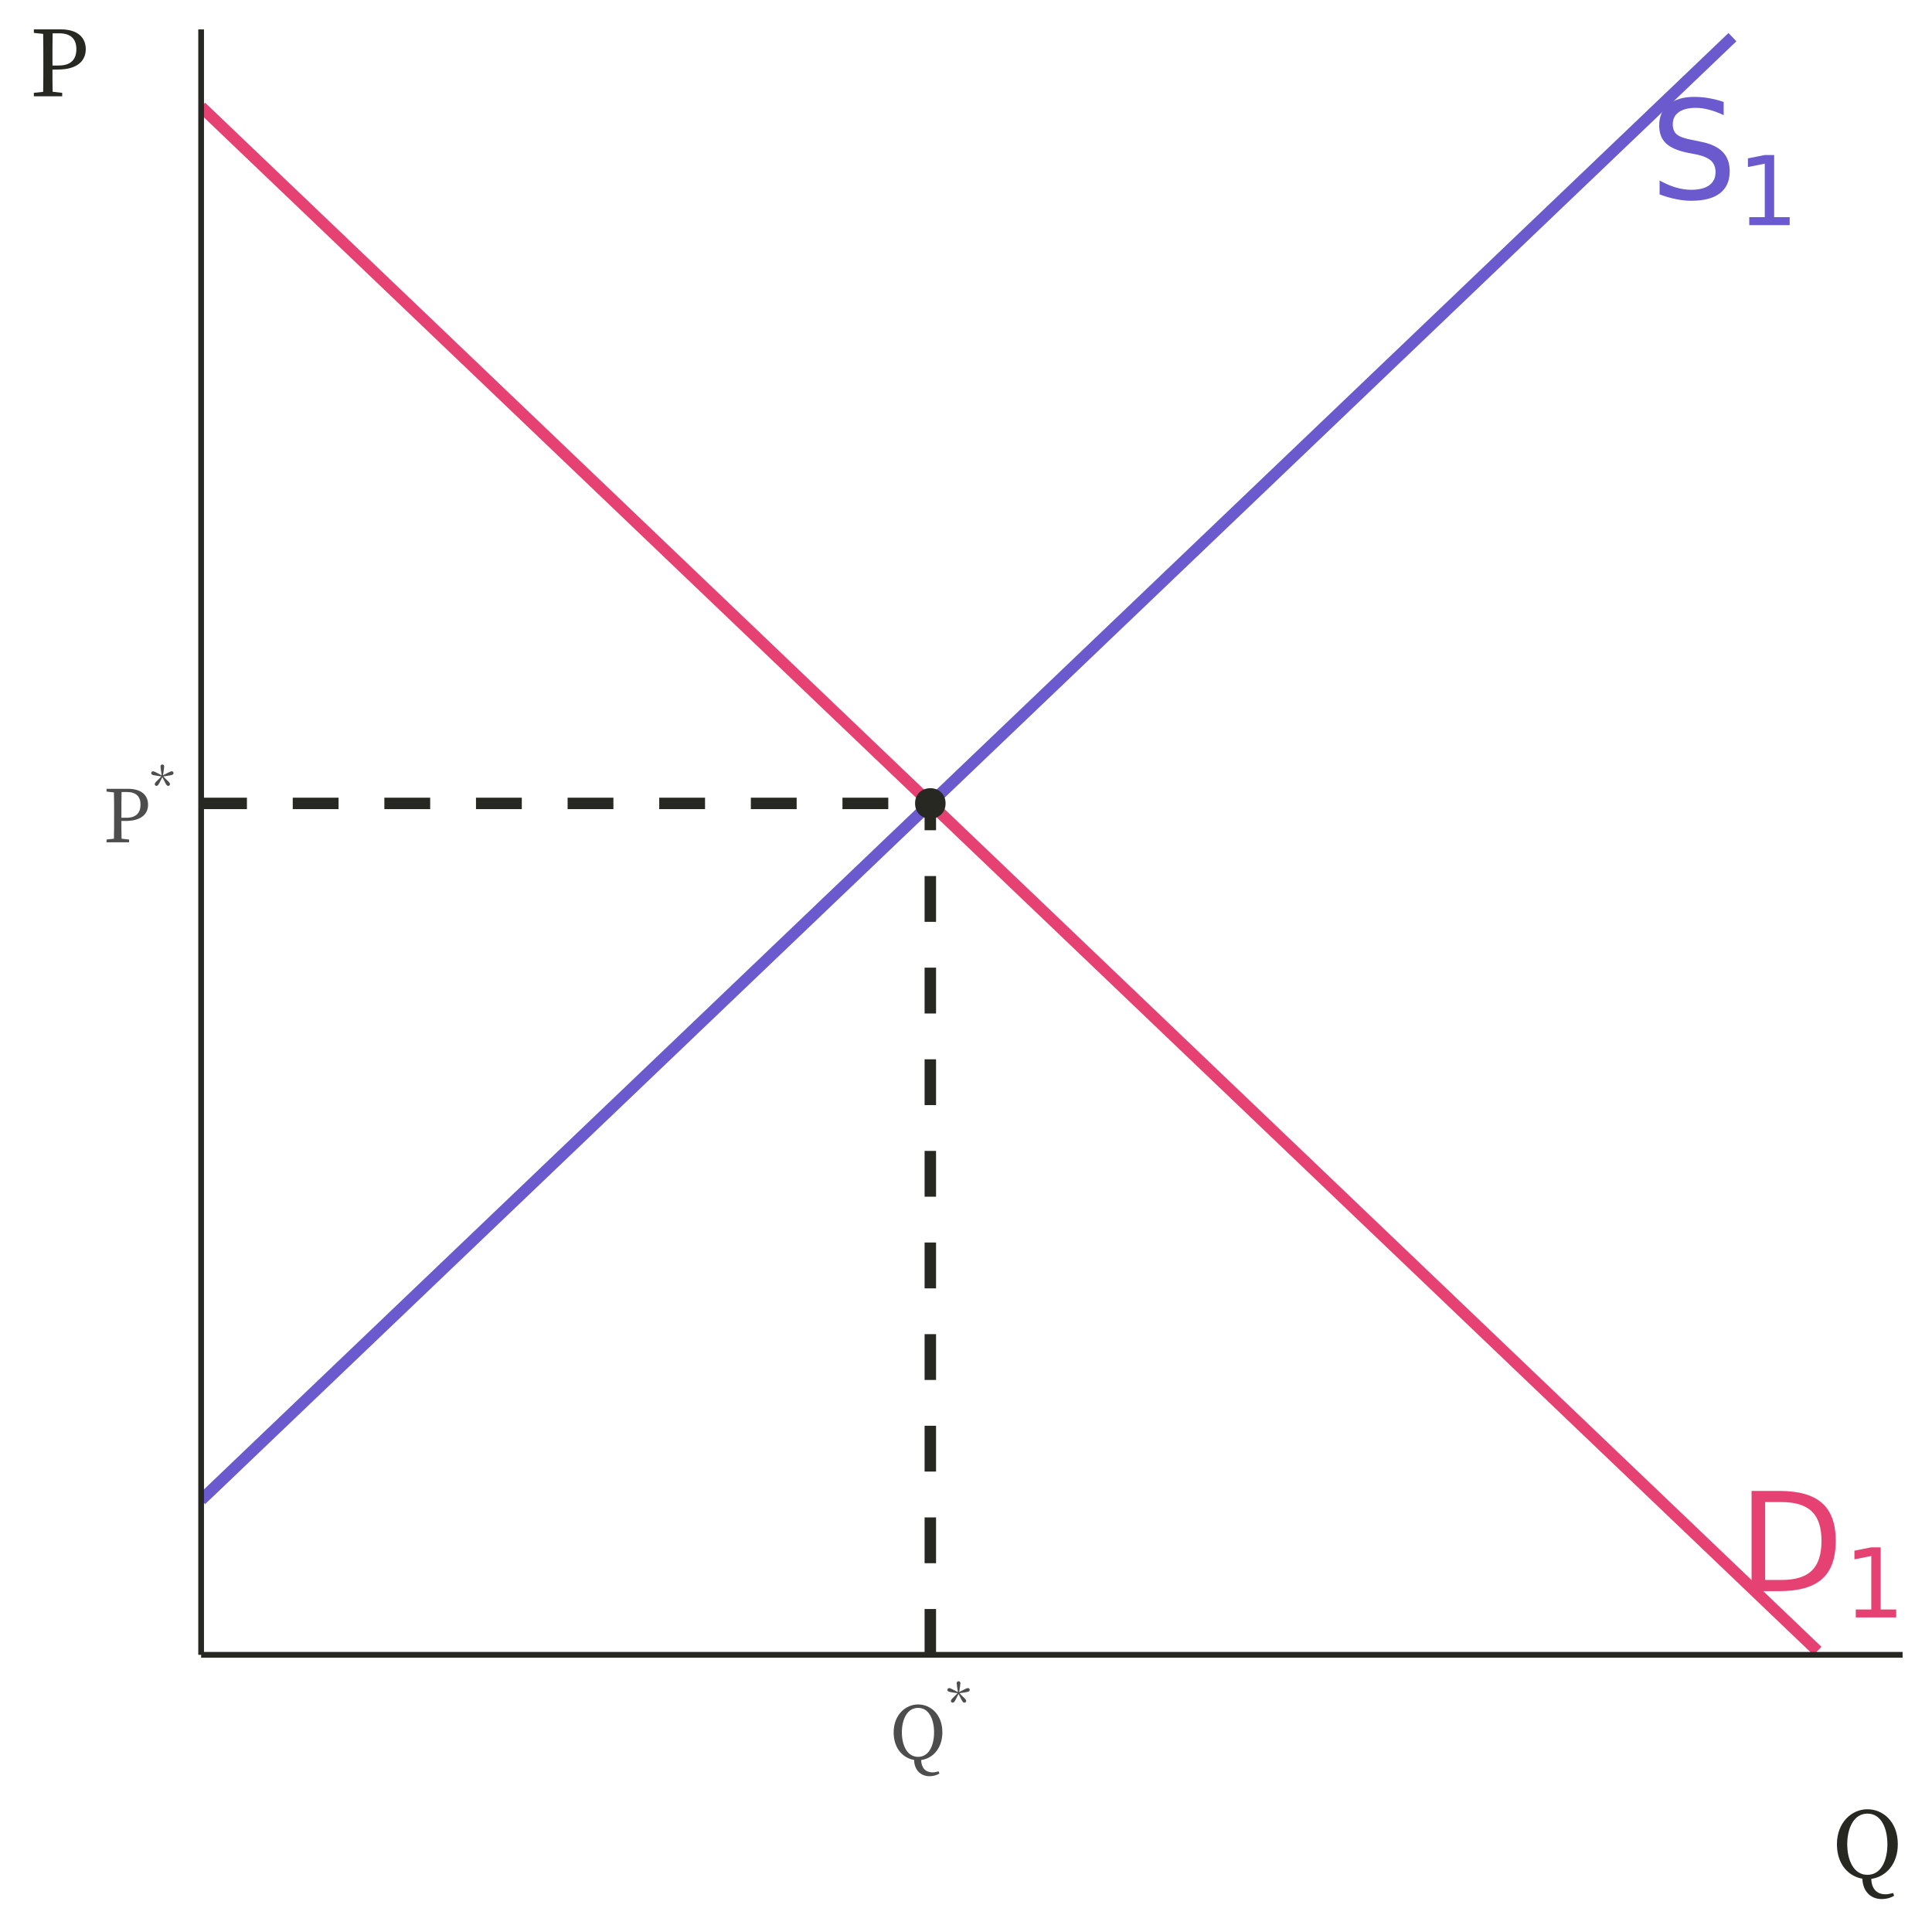
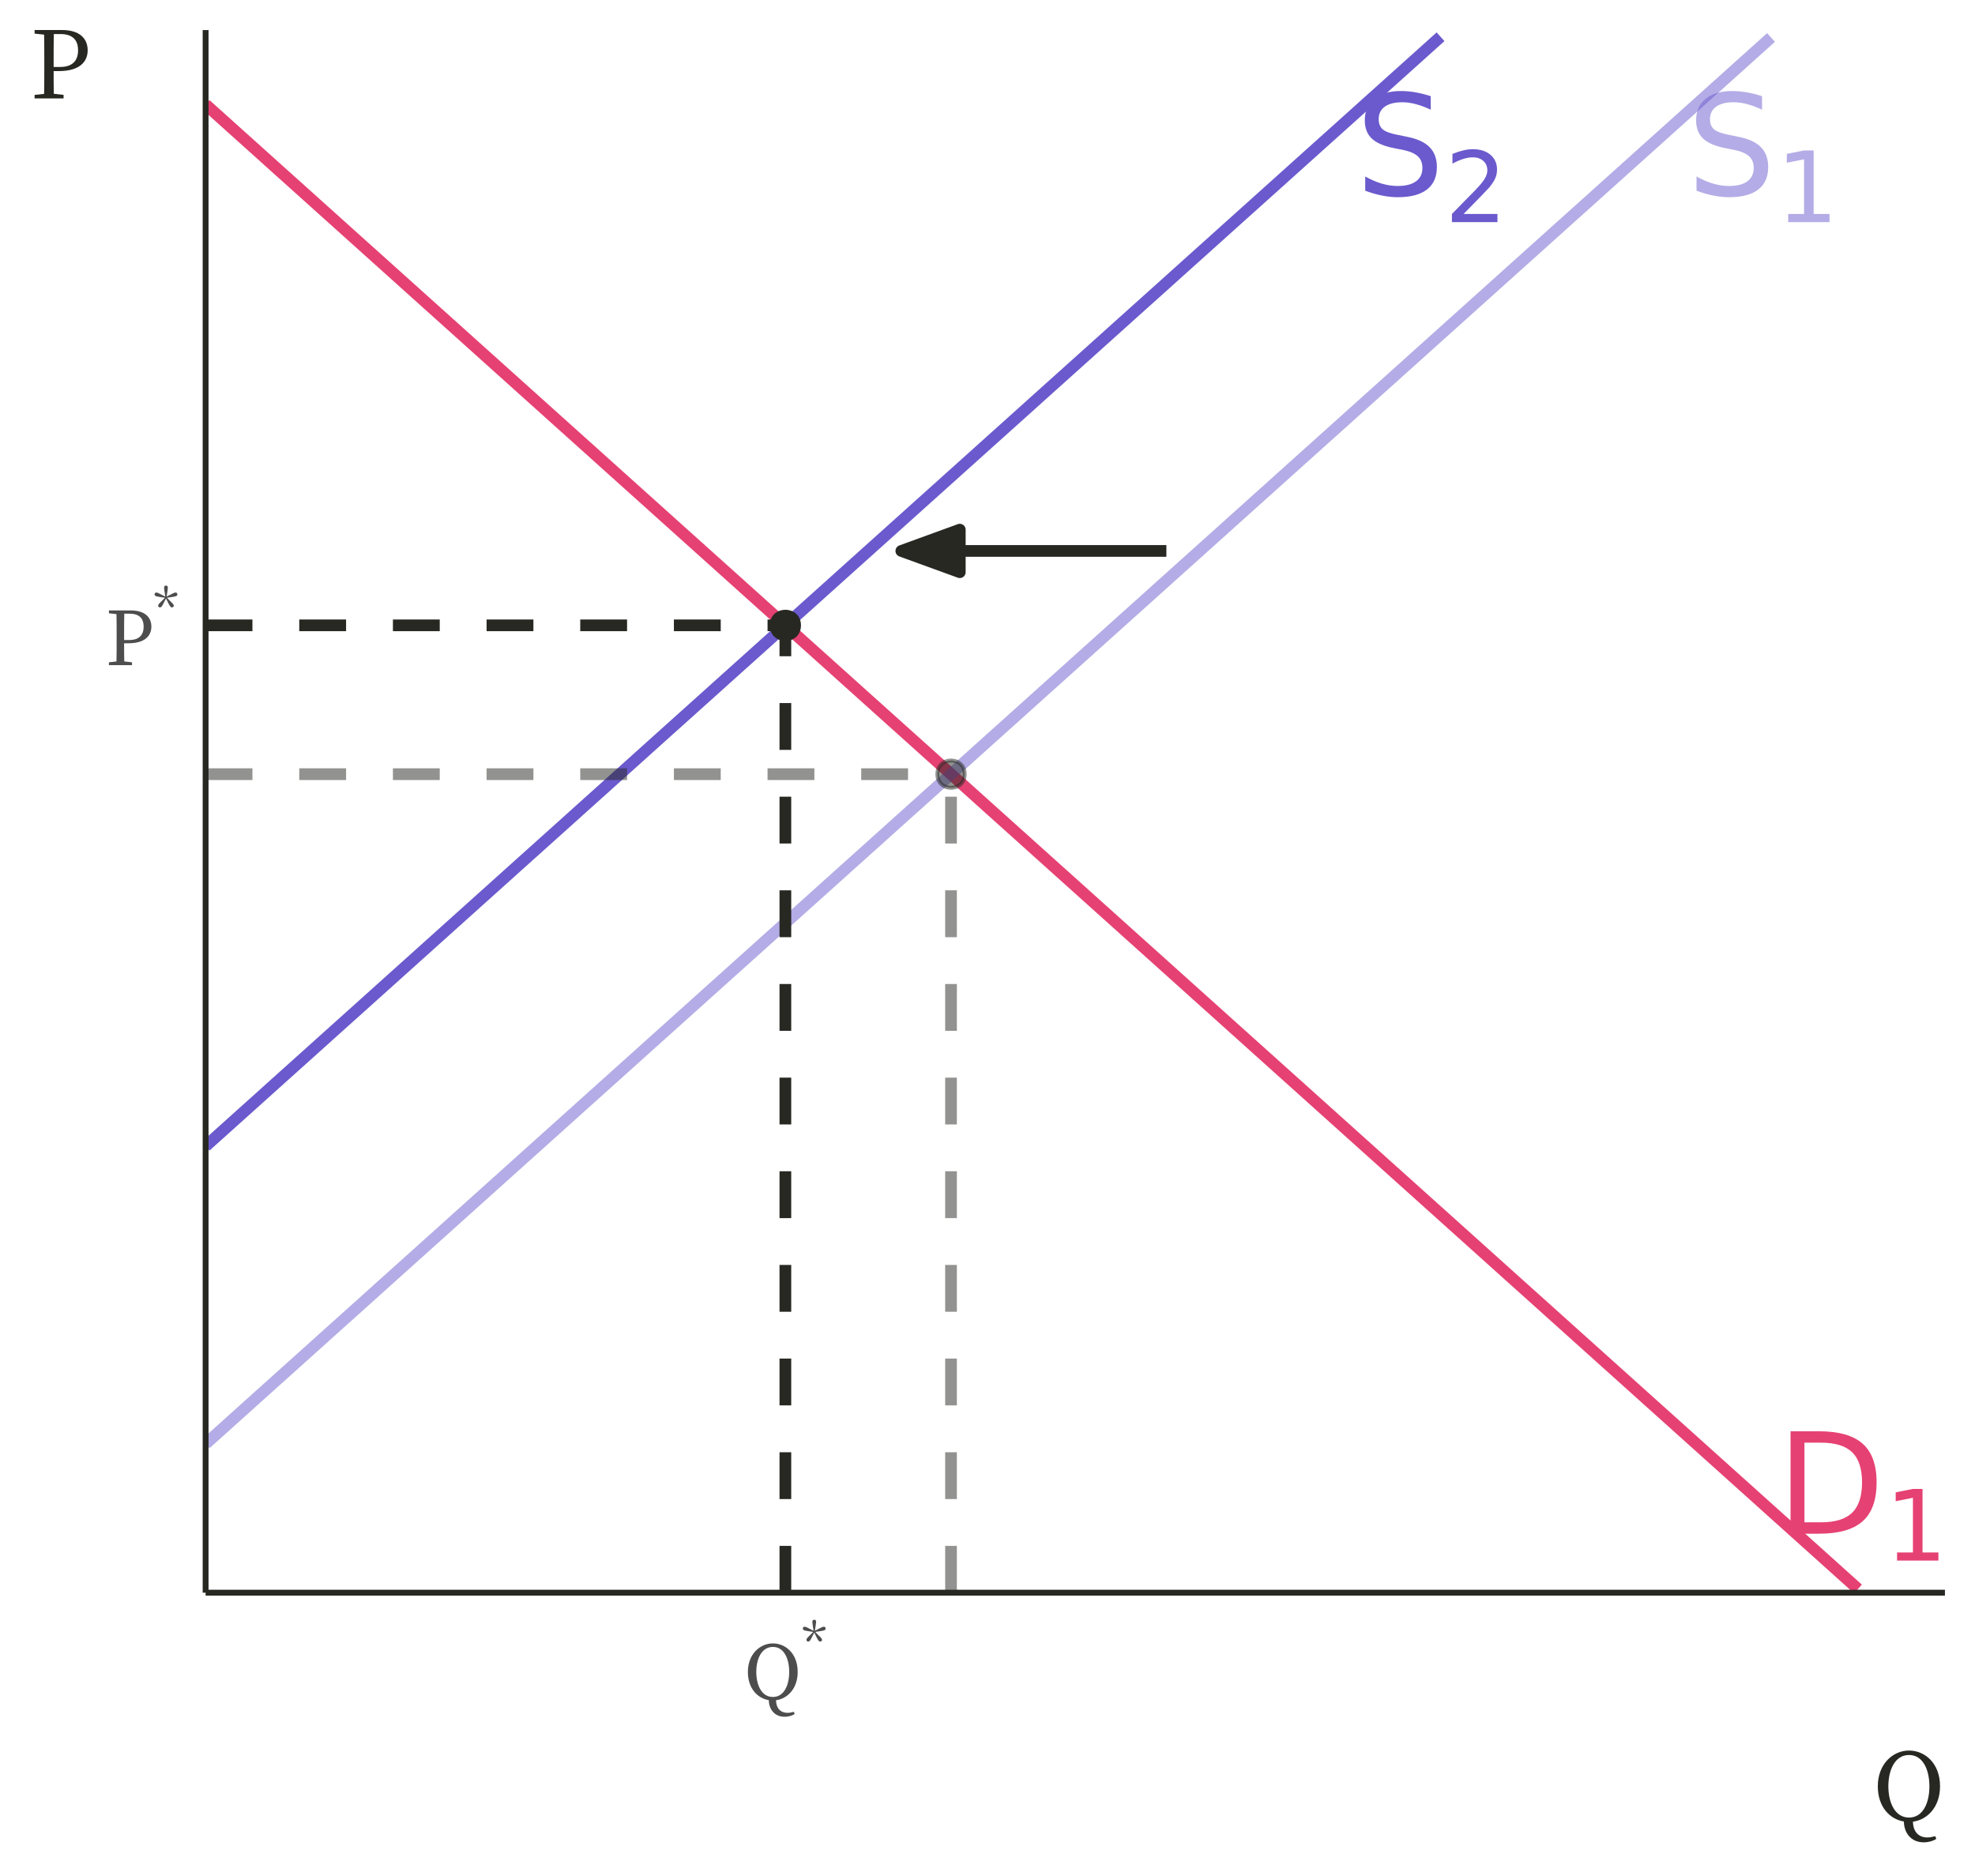
- <svg xmlns="http://www.w3.org/2000/svg" xmlns:xlink="http://www.w3.org/1999/xlink" width="360pt" height="360pt" viewBox="0 0 360 360" version="1.1">
+ <svg xmlns="http://www.w3.org/2000/svg" xmlns:xlink="http://www.w3.org/1999/xlink" width="360pt" height="342pt" viewBox="0 0 360 342" version="1.1">
  <defs>
    <g>
      <symbol overflow="visible" id="glyph0-0">
        <path style="stroke:none;" d="M 1.281 4.531 L 1.281 -18.062 L 14.078 -18.062 L 14.078 4.531 Z M 2.719 3.094 L 12.656 3.094 L 12.656 -16.625 L 2.719 -16.625 Z M 2.719 3.094 " />
      </symbol>
      <symbol overflow="visible" id="glyph0-1">
        <path style="stroke:none;" d="M 5.047 -16.594 L 5.047 -2.078 L 8.094 -2.078 C 10.664 -2.078 12.551 -2.66 13.75 -3.828 C 14.945 -4.992 15.547 -6.836 15.547 -9.359 C 15.547 -11.859 14.945 -13.688 13.75 -14.844 C 12.551 -16.008 10.664 -16.594 8.094 -16.594 Z M 2.516 -18.672 L 7.703 -18.672 C 11.316 -18.672 13.969 -17.914 15.656 -16.406 C 17.352 -14.906 18.203 -12.555 18.203 -9.359 C 18.203 -6.141 17.352 -3.773 15.656 -2.266 C 13.957 -0.754 11.305 0 7.703 0 L 2.516 0 Z M 2.516 -18.672 " />
      </symbol>
      <symbol overflow="visible" id="glyph0-2">
        <path style="stroke:none;" d="M 13.703 -18.062 L 13.703 -15.594 C 12.742 -16.051 11.836 -16.391 10.984 -16.609 C 10.141 -16.836 9.32 -16.953 8.531 -16.953 C 7.156 -16.953 6.094 -16.688 5.344 -16.156 C 4.594 -15.625 4.219 -14.863 4.219 -13.875 C 4.219 -13.051 4.469 -12.426 4.969 -12 C 5.469 -11.582 6.41 -11.242 7.797 -10.984 L 9.312 -10.672 C 11.195 -10.316 12.586 -9.688 13.484 -8.781 C 14.379 -7.875 14.828 -6.664 14.828 -5.156 C 14.828 -3.344 14.219 -1.969 13 -1.031 C 11.789 -0.102 10.016 0.359 7.672 0.359 C 6.797 0.359 5.859 0.258 4.859 0.062 C 3.859 -0.133 2.828 -0.43 1.766 -0.828 L 1.766 -3.422 C 2.785 -2.848 3.785 -2.414 4.766 -2.125 C 5.754 -1.832 6.723 -1.688 7.672 -1.688 C 9.117 -1.688 10.234 -1.969 11.016 -2.531 C 11.797 -3.102 12.188 -3.914 12.188 -4.969 C 12.188 -5.883 11.906 -6.598 11.344 -7.109 C 10.781 -7.629 9.859 -8.02 8.578 -8.281 L 7.047 -8.578 C 5.16 -8.953 3.797 -9.539 2.953 -10.344 C 2.109 -11.145 1.688 -12.258 1.688 -13.688 C 1.688 -15.332 2.266 -16.629 3.422 -17.578 C 4.586 -18.523 6.191 -19 8.234 -19 C 9.109 -19 10 -18.922 10.906 -18.766 C 11.82 -18.609 12.754 -18.375 13.703 -18.062 Z M 13.703 -18.062 " />
      </symbol>
      <symbol overflow="visible" id="glyph1-0">
        <path style="stroke:none;" d="M 0.891 3.172 L 0.891 -12.641 L 9.859 -12.641 L 9.859 3.172 Z M 1.906 2.172 L 8.859 2.172 L 8.859 -11.625 L 1.906 -11.625 Z M 1.906 2.172 " />
      </symbol>
      <symbol overflow="visible" id="glyph1-1">
        <path style="stroke:none;" d="M 2.219 -1.484 L 5.109 -1.484 L 5.109 -11.453 L 1.969 -10.828 L 1.969 -12.438 L 5.094 -13.062 L 6.859 -13.062 L 6.859 -1.484 L 9.75 -1.484 L 9.75 0 L 2.219 0 Z M 2.219 -1.484 " />
+       </symbol>
+       <symbol overflow="visible" id="glyph1-2">
+         <path style="stroke:none;" d="M 3.438 -1.484 L 9.609 -1.484 L 9.609 0 L 1.312 0 L 1.312 -1.484 C 1.977 -2.18 2.891 -3.113 4.047 -4.281 C 5.211 -5.445 5.941 -6.203 6.234 -6.547 C 6.805 -7.18 7.203 -7.719 7.422 -8.156 C 7.648 -8.602 7.766 -9.035 7.766 -9.453 C 7.766 -10.148 7.52 -10.719 7.031 -11.156 C 6.539 -11.594 5.906 -11.812 5.125 -11.812 C 4.57 -11.812 3.988 -11.711 3.375 -11.516 C 2.758 -11.328 2.102 -11.039 1.406 -10.656 L 1.406 -12.438 C 2.113 -12.719 2.773 -12.93 3.391 -13.078 C 4.016 -13.223 4.582 -13.297 5.094 -13.297 C 6.445 -13.297 7.523 -12.957 8.328 -12.281 C 9.129 -11.602 9.531 -10.703 9.531 -9.578 C 9.531 -9.035 9.43 -8.523 9.234 -8.047 C 9.035 -7.566 8.672 -7 8.141 -6.344 C 7.992 -6.176 7.531 -5.688 6.75 -4.875 C 5.969 -4.07 4.863 -2.941 3.438 -1.484 Z M 3.438 -1.484 " />
      </symbol>
      <symbol overflow="visible" id="glyph2-0">
        <path style="stroke:none;" d="M 1.359 1.625 L 12.234 1.625 L 12.234 -11.969 L 1.359 -11.969 Z M 6.797 -5.719 L 2.469 -11.281 L 11.125 -11.281 Z M 7.234 -5.172 L 11.547 -10.719 L 11.547 0.391 Z M 2.469 0.953 L 6.797 -4.609 L 11.125 0.953 Z M 2.031 -10.719 L 6.359 -5.172 L 2.031 0.391 Z M 2.031 -10.719 " />
      </symbol>
      <symbol overflow="visible" id="glyph2-1">
        <path style="stroke:none;" d="M 4.422 -9.375 C 6.203 -9.375 7 -8.516 7 -7.016 C 7 -5.578 6.25 -4.578 4.391 -4.578 L 3.438 -4.578 L 3.438 -5.344 C 3.438 -6.703 3.438 -8.062 3.469 -9.375 Z M 4.234 -3.984 C 7.234 -3.984 8.406 -5.359 8.406 -7.016 C 8.406 -8.781 7.156 -9.969 4.656 -9.969 L 0.672 -9.969 L 0.672 -9.453 L 2.047 -9.297 C 2.078 -8 2.078 -6.672 2.078 -5.344 L 2.078 -4.609 C 2.078 -3.281 2.078 -1.969 2.047 -0.672 L 0.672 -0.516 L 0.672 0 L 4.875 0 L 4.875 -0.516 L 3.469 -0.672 C 3.438 -1.812 3.438 -2.875 3.438 -3.984 Z M 4.234 -3.984 " />
      </symbol>
      <symbol overflow="visible" id="glyph2-2">
        <path style="stroke:none;" d="M 2.25 -4.984 C 2.25 -7.328 3.188 -9.547 5.281 -9.547 C 7.344 -9.547 8.25 -7.328 8.25 -4.984 C 8.25 -2.641 7.344 -0.422 5.281 -0.422 C 3.188 -0.422 2.25 -2.641 2.25 -4.984 Z M 9.094 2.281 C 8.625 2.406 8.281 2.469 7.953 2.469 C 6.672 2.469 5.875 1.641 5.844 0.172 C 7.969 -0.109 9.797 -1.984 9.797 -4.984 C 9.797 -8.344 7.578 -10.188 5.281 -10.188 C 2.938 -10.188 0.719 -8.25 0.719 -4.984 C 0.719 -1.969 2.469 -0.188 4.531 0.156 C 4.547 1.781 5.547 3.188 7.422 3.188 C 8.031 3.188 8.734 3.016 9.25 2.688 Z M 9.094 2.281 " />
      </symbol>
      <symbol overflow="visible" id="glyph3-0">
        <path style="stroke:none;" d="M 0.953 1.141 L 8.562 1.141 L 8.562 -8.375 L 0.953 -8.375 Z M 4.75 -4 L 1.734 -7.891 L 7.781 -7.891 Z M 5.062 -3.609 L 8.094 -7.5 L 8.094 0.281 Z M 1.734 0.672 L 4.75 -3.219 L 7.781 0.672 Z M 1.422 -7.5 L 4.453 -3.609 L 1.422 0.281 Z M 1.422 -7.5 " />
      </symbol>
      <symbol overflow="visible" id="glyph3-1">
        <path style="stroke:none;" d="M 2.297 -7.797 C 2.109 -7.797 1.953 -7.688 1.953 -7.438 C 1.953 -7.234 2.016 -6.797 2.094 -6.328 L 2.172 -5.781 L 1.688 -6.031 C 1.156 -6.297 0.781 -6.531 0.547 -6.531 C 0.344 -6.531 0.219 -6.359 0.219 -6.172 C 0.219 -5.828 0.688 -5.797 1.562 -5.656 L 2.109 -5.578 L 1.719 -5.172 C 1.234 -4.688 0.875 -4.406 0.875 -4.125 C 0.875 -3.938 1.031 -3.812 1.203 -3.812 C 1.516 -3.812 1.688 -4.25 2.047 -4.953 L 2.297 -5.438 L 2.547 -4.953 C 2.906 -4.234 3.078 -3.812 3.391 -3.812 C 3.562 -3.812 3.719 -3.938 3.719 -4.125 C 3.719 -4.406 3.359 -4.688 2.859 -5.172 L 2.484 -5.578 L 3.031 -5.656 C 3.906 -5.797 4.375 -5.812 4.375 -6.188 C 4.375 -6.375 4.25 -6.531 4.047 -6.531 C 3.828 -6.531 3.422 -6.297 2.891 -6.031 L 2.406 -5.797 L 2.5 -6.328 C 2.562 -6.797 2.641 -7.234 2.641 -7.438 C 2.641 -7.688 2.484 -7.797 2.297 -7.797 Z M 2.297 -7.797 " />
      </symbol>
      <symbol overflow="visible" id="glyph4-0">
        <path style="stroke:none;" d="M 1.703 2.047 L 15.297 2.047 L 15.297 -14.953 L 1.703 -14.953 Z M 8.5 -7.156 L 3.094 -14.109 L 13.906 -14.109 Z M 9.047 -6.453 L 14.453 -13.406 L 14.453 0.5 Z M 3.094 1.188 L 8.5 -5.766 L 13.906 1.188 Z M 2.547 -13.406 L 7.953 -6.453 L 2.547 0.5 Z M 2.547 -13.406 " />
      </symbol>
      <symbol overflow="visible" id="glyph4-1">
        <path style="stroke:none;" d="M 2.828 -6.234 C 2.828 -9.156 4 -11.938 6.594 -11.938 C 9.188 -11.938 10.312 -9.156 10.312 -6.234 C 10.312 -3.297 9.188 -0.531 6.594 -0.531 C 4 -0.531 2.828 -3.297 2.828 -6.234 Z M 11.375 2.859 C 10.797 3.016 10.359 3.094 9.938 3.094 C 8.344 3.094 7.344 2.062 7.312 0.219 C 9.969 -0.141 12.25 -2.484 12.25 -6.234 C 12.25 -10.438 9.484 -12.75 6.594 -12.75 C 3.672 -12.75 0.906 -10.312 0.906 -6.234 C 0.906 -2.469 3.094 -0.234 5.656 0.188 C 5.688 2.234 6.938 3.984 9.281 3.984 C 10.047 3.984 10.906 3.781 11.562 3.359 Z M 11.375 2.859 " />
      </symbol>
      <symbol overflow="visible" id="glyph4-2">
        <path style="stroke:none;" d="M 5.531 -11.734 C 7.75 -11.734 8.75 -10.656 8.75 -8.766 C 8.75 -6.969 7.812 -5.734 5.484 -5.734 L 4.297 -5.734 L 4.297 -6.688 C 4.297 -8.375 4.297 -10.078 4.328 -11.734 Z M 5.281 -4.984 C 9.047 -4.984 10.5 -6.703 10.5 -8.766 C 10.5 -10.984 8.953 -12.469 5.828 -12.469 L 0.828 -12.469 L 0.828 -11.812 L 2.562 -11.625 C 2.594 -10 2.594 -8.344 2.594 -6.688 L 2.594 -5.766 C 2.594 -4.094 2.594 -2.469 2.562 -0.828 L 0.828 -0.641 L 0.828 0 L 6.109 0 L 6.109 -0.641 L 4.328 -0.844 C 4.297 -2.266 4.297 -3.609 4.297 -4.984 Z M 5.281 -4.984 " />
      </symbol>
    </g>
    <clipPath id="clip1">
-       <path d="M 37.477 18 L 340 18 L 340 308.352 L 37.477 308.352 Z M 37.477 18 " />
+       <path d="M 37.477 17 L 340 17 L 340 290.352 L 37.477 290.352 Z M 37.477 17 " />
    </clipPath>
    <clipPath id="clip2">
-       <path d="M 37.477 5.48 L 324 5.48 L 324 281 L 37.477 281 Z M 37.477 5.48 " />
+       <path d="M 37.477 5.48 L 264 5.48 L 264 211 L 37.477 211 Z M 37.477 5.48 " />
    </clipPath>
    <clipPath id="clip3">
-       <path d="M 37.477 148 L 175 148 L 175 151 L 37.477 151 Z M 37.477 148 " />
+       <path d="M 37.477 5.48 L 324 5.48 L 324 265 L 37.477 265 Z M 37.477 5.48 " />
    </clipPath>
    <clipPath id="clip4">
-       <path d="M 172 148 L 175 148 L 175 308.352 L 172 308.352 Z M 172 148 " />
+       <path d="M 37.477 140 L 175 140 L 175 143 L 37.477 143 Z M 37.477 140 " />
+     </clipPath>
+     <clipPath id="clip5">
+       <path d="M 37.477 112 L 145 112 L 145 116 L 37.477 116 Z M 37.477 112 " />
+     </clipPath>
+     <clipPath id="clip6">
+       <path d="M 172 140 L 175 140 L 175 290.352 L 172 290.352 Z M 172 140 " />
+     </clipPath>
+     <clipPath id="clip7">
+       <path d="M 142 112 L 145 112 L 145 290.352 L 142 290.352 Z M 142 112 " />
    </clipPath>
  </defs>
-   <g id="surface33699">
-     <rect x="0" y="0" width="360" height="360" style="fill:rgb(100%,100%,100%);fill-opacity:1;stroke:none;" />
+   <g id="surface12119">
+     <rect x="0" y="0" width="360" height="342" style="fill:rgb(100%,100%,100%);fill-opacity:1;stroke:none;" />
    <g clip-path="url(#clip1)" clip-rule="nonzero">
-       <path style="fill:none;stroke-width:2.134;stroke-linecap:butt;stroke-linejoin:round;stroke:rgb(90.196%,25.49%,45.098%);stroke-opacity:1;stroke-miterlimit:10;" d="M 37.477 19.902 L 40.648 22.93 L 43.816 25.961 L 46.988 28.988 L 50.156 32.016 L 53.328 35.047 L 56.5 38.074 L 59.668 41.102 L 62.84 44.133 L 66.012 47.16 L 69.18 50.188 L 72.352 53.219 L 75.523 56.246 L 78.691 59.273 L 81.863 62.305 L 85.031 65.332 L 88.203 68.359 L 91.375 71.391 L 94.543 74.418 L 97.715 77.445 L 100.887 80.477 L 104.055 83.504 L 107.227 86.535 L 110.398 89.562 L 113.566 92.59 L 116.738 95.621 L 119.906 98.648 L 123.078 101.676 L 126.25 104.707 L 129.418 107.734 L 132.59 110.762 L 135.762 113.793 L 138.93 116.82 L 142.102 119.848 L 145.27 122.879 L 151.613 128.934 L 154.781 131.965 L 161.125 138.02 L 164.293 141.051 L 170.637 147.105 L 173.805 150.137 L 176.977 153.164 L 180.145 156.195 L 186.488 162.25 L 189.656 165.281 L 196 171.336 L 199.168 174.367 L 202.34 177.395 L 205.508 180.422 L 208.68 183.453 L 211.852 186.48 L 215.02 189.508 L 218.191 192.539 L 221.363 195.566 L 224.531 198.594 L 227.703 201.625 L 230.875 204.652 L 234.043 207.68 L 237.215 210.711 L 240.383 213.738 L 243.555 216.766 L 246.727 219.797 L 249.895 222.824 L 253.066 225.855 L 256.238 228.883 L 259.406 231.91 L 262.578 234.941 L 265.75 237.969 L 268.918 240.996 L 272.09 244.027 L 275.258 247.055 L 278.43 250.082 L 281.602 253.113 L 284.77 256.141 L 287.941 259.168 L 291.113 262.199 L 294.281 265.227 L 297.453 268.254 L 300.621 271.285 L 306.965 277.34 L 310.133 280.371 L 316.477 286.426 L 319.645 289.457 L 322.816 292.484 L 325.988 295.516 L 329.156 298.543 L 332.328 301.57 L 335.496 304.602 L 338.668 307.629 " />
+       <path style="fill:none;stroke-width:2.134;stroke-linecap:butt;stroke-linejoin:round;stroke:rgb(90.196%,25.49%,45.098%);stroke-opacity:1;stroke-miterlimit:10;" d="M 37.477 19.043 L 40.648 21.895 L 43.816 24.742 L 46.988 27.59 L 50.156 30.441 L 56.5 36.137 L 59.668 38.984 L 62.84 41.836 L 66.012 44.684 L 69.18 47.531 L 72.352 50.379 L 75.523 53.23 L 78.691 56.078 L 81.863 58.926 L 85.031 61.773 L 88.203 64.625 L 91.375 67.473 L 94.543 70.32 L 97.715 73.172 L 100.887 76.02 L 104.055 78.867 L 107.227 81.715 L 110.398 84.566 L 113.566 87.414 L 116.738 90.262 L 119.906 93.109 L 123.078 95.961 L 126.25 98.809 L 129.418 101.656 L 132.59 104.504 L 135.762 107.355 L 138.93 110.203 L 142.102 113.051 L 145.27 115.902 L 151.613 121.598 L 154.781 124.445 L 157.953 127.297 L 161.125 130.145 L 164.293 132.992 L 167.465 135.84 L 170.637 138.691 L 173.805 141.539 L 176.977 144.387 L 180.145 147.238 L 186.488 152.934 L 189.656 155.781 L 192.828 158.633 L 196 161.48 L 199.168 164.328 L 202.34 167.176 L 205.508 170.027 L 211.852 175.723 L 215.02 178.57 L 218.191 181.422 L 221.363 184.27 L 224.531 187.117 L 227.703 189.969 L 230.875 192.816 L 234.043 195.664 L 237.215 198.512 L 240.383 201.363 L 246.727 207.059 L 249.895 209.906 L 253.066 212.758 L 256.238 215.605 L 259.406 218.453 L 262.578 221.301 L 265.75 224.152 L 268.918 227 L 272.09 229.848 L 275.258 232.699 L 281.602 238.395 L 284.77 241.242 L 287.941 244.094 L 291.113 246.941 L 294.281 249.789 L 297.453 252.637 L 300.621 255.488 L 306.965 261.184 L 310.133 264.031 L 313.305 266.883 L 316.477 269.73 L 319.645 272.578 L 322.816 275.43 L 325.988 278.277 L 329.156 281.125 L 332.328 283.973 L 335.496 286.824 L 338.668 289.672 " />
    </g>
    <g clip-path="url(#clip2)" clip-rule="nonzero">
-       <path style="fill:none;stroke-width:2.134;stroke-linecap:butt;stroke-linejoin:round;stroke:rgb(41.569%,35.294%,80.392%);stroke-opacity:1;stroke-miterlimit:10;" d="M 37.477 279.504 L 40.648 276.477 L 43.816 273.449 L 46.988 270.418 L 50.156 267.391 L 53.328 264.363 L 56.5 261.332 L 59.668 258.305 L 62.84 255.273 L 66.012 252.246 L 69.18 249.219 L 72.352 246.188 L 75.523 243.16 L 78.691 240.133 L 81.863 237.102 L 85.031 234.074 L 88.203 231.047 L 91.375 228.016 L 94.543 224.988 L 97.715 221.961 L 100.887 218.93 L 104.055 215.902 L 107.227 212.875 L 110.398 209.844 L 113.566 206.816 L 116.738 203.789 L 119.906 200.758 L 126.25 194.703 L 129.418 191.672 L 132.59 188.645 L 135.762 185.613 L 138.93 182.586 L 142.102 179.559 L 145.27 176.527 L 151.613 170.473 L 154.781 167.441 L 161.125 161.387 L 164.293 158.355 L 170.637 152.301 L 173.805 149.27 L 176.977 146.242 L 180.145 143.215 L 183.316 140.184 L 186.488 137.156 L 189.656 134.129 L 192.828 131.098 L 196 128.07 L 199.168 125.043 L 202.34 122.012 L 205.508 118.984 L 208.68 115.953 L 211.852 112.926 L 215.02 109.898 L 218.191 106.867 L 221.363 103.84 L 224.531 100.812 L 227.703 97.781 L 230.875 94.754 L 234.043 91.727 L 237.215 88.695 L 240.383 85.668 L 243.555 82.641 L 246.727 79.609 L 249.895 76.582 L 253.066 73.555 L 256.238 70.523 L 259.406 67.496 L 262.578 64.469 L 265.75 61.438 L 268.918 58.41 L 272.09 55.383 L 275.258 52.352 L 278.43 49.324 L 281.602 46.293 L 284.77 43.266 L 287.941 40.238 L 291.113 37.207 L 294.281 34.18 L 297.453 31.152 L 300.621 28.121 L 306.965 22.066 L 310.133 19.035 L 316.477 12.98 L 319.645 9.949 L 322.816 6.922 " />
+       <path style="fill:none;stroke-width:2.134;stroke-linecap:butt;stroke-linejoin:round;stroke:rgb(41.569%,35.294%,80.392%);stroke-opacity:1;stroke-miterlimit:10;" d="M 37.477 208.957 L 40.648 206.109 L 43.816 203.262 L 46.988 200.414 L 50.156 197.562 L 56.5 191.867 L 59.668 189.016 L 66.012 183.32 L 69.18 180.473 L 72.352 177.621 L 75.523 174.773 L 78.691 171.926 L 81.863 169.078 L 85.031 166.227 L 91.375 160.531 L 94.543 157.68 L 100.887 151.984 L 104.055 149.137 L 107.227 146.285 L 110.398 143.438 L 113.566 140.59 L 116.738 137.742 L 119.906 134.891 L 126.25 129.195 L 129.418 126.348 L 132.59 123.496 L 135.762 120.648 L 138.93 117.801 L 142.102 114.949 L 145.27 112.102 L 151.613 106.406 L 154.781 103.555 L 161.125 97.859 L 164.293 95.012 L 167.465 92.16 L 170.637 89.312 L 173.805 86.465 L 176.977 83.617 L 180.145 80.766 L 186.488 75.07 L 189.656 72.219 L 196 66.523 L 199.168 63.676 L 202.34 60.824 L 205.508 57.977 L 211.852 52.281 L 215.02 49.43 L 221.363 43.734 L 224.531 40.883 L 230.875 35.188 L 234.043 32.34 L 237.215 29.488 L 240.383 26.641 L 246.727 20.945 L 249.895 18.094 L 256.238 12.398 L 259.406 9.551 L 262.578 6.699 " />
    </g>
-     <path style="fill-rule:nonzero;fill:rgb(15.294%,15.686%,13.333%);fill-opacity:1;stroke-width:0.709;stroke-linecap:round;stroke-linejoin:round;stroke:rgb(15.294%,15.686%,13.333%);stroke-opacity:1;stroke-miterlimit:10;" d="M 175.84 149.703 C 175.84 153.02 170.863 153.02 170.863 149.703 C 170.863 146.387 175.84 146.387 175.84 149.703 " />
    <g clip-path="url(#clip3)" clip-rule="nonzero">
-       <path style="fill:none;stroke-width:2.134;stroke-linecap:butt;stroke-linejoin:round;stroke:rgb(15.294%,15.686%,13.333%);stroke-opacity:1;stroke-dasharray:8.536,8.536;stroke-miterlimit:10;" d="M 37.477 149.703 L 173.352 149.703 " />
+       <path style="fill:none;stroke-width:2.134;stroke-linecap:butt;stroke-linejoin:round;stroke:rgb(41.569%,35.294%,80.392%);stroke-opacity:0.502;stroke-miterlimit:10;" d="M 37.477 263.219 L 40.648 260.371 L 43.816 257.523 L 46.988 254.672 L 50.156 251.824 L 56.5 246.129 L 59.668 243.277 L 66.012 237.582 L 69.18 234.73 L 75.523 229.035 L 78.691 226.188 L 81.863 223.336 L 85.031 220.488 L 91.375 214.793 L 94.543 211.941 L 100.887 206.246 L 104.055 203.398 L 107.227 200.547 L 110.398 197.699 L 113.566 194.852 L 116.738 192 L 119.906 189.152 L 126.25 183.457 L 129.418 180.605 L 135.762 174.91 L 138.93 172.062 L 142.102 169.211 L 145.27 166.363 L 148.441 163.516 L 151.613 160.664 L 154.781 157.816 L 161.125 152.121 L 164.293 149.27 L 170.637 143.574 L 173.805 140.727 L 176.977 137.875 L 180.145 135.027 L 186.488 129.332 L 189.656 126.48 L 196 120.785 L 199.168 117.934 L 202.34 115.086 L 205.508 112.238 L 208.68 109.391 L 211.852 106.539 L 215.02 103.691 L 221.363 97.996 L 224.531 95.145 L 230.875 89.449 L 234.043 86.602 L 237.215 83.75 L 240.383 80.902 L 243.555 78.055 L 246.727 75.203 L 249.895 72.355 L 256.238 66.66 L 259.406 63.809 L 265.75 58.113 L 268.918 55.266 L 272.09 52.414 L 275.258 49.566 L 278.43 46.719 L 281.602 43.867 L 284.77 41.02 L 291.113 35.324 L 294.281 32.473 L 297.453 29.625 L 300.621 26.777 L 303.793 23.93 L 306.965 21.078 L 310.133 18.23 L 316.477 12.535 L 319.645 9.684 L 322.816 6.836 " />
    </g>
+     <path style="fill-rule:nonzero;fill:rgb(15.294%,15.686%,13.333%);fill-opacity:0.502;stroke-width:0.709;stroke-linecap:round;stroke-linejoin:round;stroke:rgb(15.294%,15.686%,13.333%);stroke-opacity:0.502;stroke-miterlimit:10;" d="M 175.84 141.133 C 175.84 144.449 170.863 144.449 170.863 141.133 C 170.863 137.812 175.84 137.812 175.84 141.133 " />
+     <path style="fill-rule:nonzero;fill:rgb(15.294%,15.686%,13.333%);fill-opacity:1;stroke-width:0.709;stroke-linecap:round;stroke-linejoin:round;stroke:rgb(15.294%,15.686%,13.333%);stroke-opacity:1;stroke-miterlimit:10;" d="M 145.645 114 C 145.645 117.32 140.668 117.32 140.668 114 C 140.668 110.684 145.645 110.684 145.645 114 " />
    <g clip-path="url(#clip4)" clip-rule="nonzero">
-       <path style="fill:none;stroke-width:2.134;stroke-linecap:butt;stroke-linejoin:round;stroke:rgb(15.294%,15.686%,13.333%);stroke-opacity:1;stroke-dasharray:8.536,8.536;stroke-miterlimit:10;" d="M 173.352 308.352 L 173.352 149.703 " />
+       <path style="fill:none;stroke-width:2.134;stroke-linecap:butt;stroke-linejoin:round;stroke:rgb(15.294%,15.686%,13.333%);stroke-opacity:0.502;stroke-dasharray:8.536,8.536;stroke-miterlimit:10;" d="M 37.477 141.133 L 173.352 141.133 " />
+     </g>
+     <g clip-path="url(#clip5)" clip-rule="nonzero">
+       <path style="fill:none;stroke-width:2.134;stroke-linecap:butt;stroke-linejoin:round;stroke:rgb(15.294%,15.686%,13.333%);stroke-opacity:1;stroke-dasharray:8.536,8.536;stroke-miterlimit:10;" d="M 37.477 114 L 143.156 114 " />
+     </g>
+     <g clip-path="url(#clip6)" clip-rule="nonzero">
+       <path style="fill:none;stroke-width:2.134;stroke-linecap:butt;stroke-linejoin:round;stroke:rgb(15.294%,15.686%,13.333%);stroke-opacity:0.502;stroke-dasharray:8.536,8.536;stroke-miterlimit:10;" d="M 173.352 290.352 L 173.352 141.133 " />
+     </g>
+     <g clip-path="url(#clip7)" clip-rule="nonzero">
+       <path style="fill:none;stroke-width:2.134;stroke-linecap:butt;stroke-linejoin:round;stroke:rgb(15.294%,15.686%,13.333%);stroke-opacity:1;stroke-dasharray:8.536,8.536;stroke-miterlimit:10;" d="M 143.156 290.352 L 143.156 114 " />
+     </g>
+     <path style="fill:none;stroke-width:2.134;stroke-linecap:butt;stroke-linejoin:round;stroke:rgb(15.294%,15.686%,13.333%);stroke-opacity:1;stroke-miterlimit:10;" d="M 212.605 100.438 L 164.293 100.438 " />
+     <path style="fill-rule:nonzero;fill:rgb(15.294%,15.686%,13.333%);fill-opacity:1;stroke-width:2.134;stroke-linecap:butt;stroke-linejoin:round;stroke:rgb(15.294%,15.686%,13.333%);stroke-opacity:1;stroke-miterlimit:10;" d="M 174.949 96.559 L 164.293 100.438 L 174.949 104.312 Z M 174.949 96.559 " />
+     <g style="fill:rgb(90.196%,25.49%,45.098%);fill-opacity:1;">
+       <use xlink:href="#glyph0-1" x="323.863" y="279.598" />
    </g>
    <g style="fill:rgb(90.196%,25.49%,45.098%);fill-opacity:1;">
-       <use xlink:href="#glyph0-1" x="323.863" y="296.484" />
-     </g>
-     <g style="fill:rgb(90.196%,25.49%,45.098%);fill-opacity:1;">
-       <use xlink:href="#glyph1-1" x="343.578" y="301.387" />
+       <use xlink:href="#glyph1-1" x="343.578" y="284.5" />
    </g>
    <g style="fill:rgb(41.569%,35.294%,80.392%);fill-opacity:1;">
-       <use xlink:href="#glyph0-2" x="307.477" y="37.051" />
+       <use xlink:href="#glyph0-2" x="247.086" y="35.594" />
    </g>
    <g style="fill:rgb(41.569%,35.294%,80.392%);fill-opacity:1;">
-       <use xlink:href="#glyph1-1" x="323.73" y="41.949" />
+       <use xlink:href="#glyph1-2" x="263.344" y="40.492" />
    </g>
-     <path style="fill:none;stroke-width:1.067;stroke-linecap:butt;stroke-linejoin:round;stroke:rgb(15.294%,15.686%,13.333%);stroke-opacity:1;stroke-miterlimit:10;" d="M 37.477 308.352 L 37.477 5.48 " />
+     <g style="fill:rgb(41.569%,35.294%,80.392%);fill-opacity:0.502;">
+       <use xlink:href="#glyph0-2" x="307.477" y="35.594" />
+     </g>
+     <g style="fill:rgb(41.569%,35.294%,80.392%);fill-opacity:0.502;">
+       <use xlink:href="#glyph1-1" x="323.73" y="40.492" />
+     </g>
+     <path style="fill:none;stroke-width:1.067;stroke-linecap:butt;stroke-linejoin:round;stroke:rgb(15.294%,15.686%,13.333%);stroke-opacity:1;stroke-miterlimit:10;" d="M 37.477 290.352 L 37.477 5.48 " />
    <g style="fill:rgb(30.196%,30.196%,30.196%);fill-opacity:1;">
-       <use xlink:href="#glyph2-1" x="19.184" y="156.953" />
+       <use xlink:href="#glyph2-1" x="19.184" y="121.254" />
    </g>
    <g style="fill:rgb(30.196%,30.196%,30.196%);fill-opacity:1;">
-       <use xlink:href="#glyph3-1" x="27.957" y="150.25" />
+       <use xlink:href="#glyph3-1" x="27.957" y="114.547" />
    </g>
-     <path style="fill:none;stroke-width:1.067;stroke-linecap:butt;stroke-linejoin:round;stroke:rgb(15.294%,15.686%,13.333%);stroke-opacity:1;stroke-miterlimit:10;" d="M 37.477 308.352 L 354.52 308.352 " />
+     <path style="fill:none;stroke-width:1.067;stroke-linecap:butt;stroke-linejoin:round;stroke:rgb(15.294%,15.686%,13.333%);stroke-opacity:1;stroke-miterlimit:10;" d="M 37.477 290.352 L 354.52 290.352 " />
    <g style="fill:rgb(30.196%,30.196%,30.196%);fill-opacity:1;">
-       <use xlink:href="#glyph2-2" x="165.801" y="327.785" />
+       <use xlink:href="#glyph2-2" x="135.605" y="309.785" />
    </g>
    <g style="fill:rgb(30.196%,30.196%,30.196%);fill-opacity:1;">
-       <use xlink:href="#glyph3-1" x="176.316" y="321.078" />
+       <use xlink:href="#glyph3-1" x="146.121" y="303.078" />
    </g>
    <g style="fill:rgb(15.294%,15.686%,13.333%);fill-opacity:1;">
-       <use xlink:href="#glyph4-1" x="341.379" y="349.879" />
+       <use xlink:href="#glyph4-1" x="341.379" y="331.879" />
    </g>
    <g style="fill:rgb(15.294%,15.686%,13.333%);fill-opacity:1;">
      <use xlink:href="#glyph4-2" x="5.48" y="17.941" />
    </g>
  </g>
</svg>
